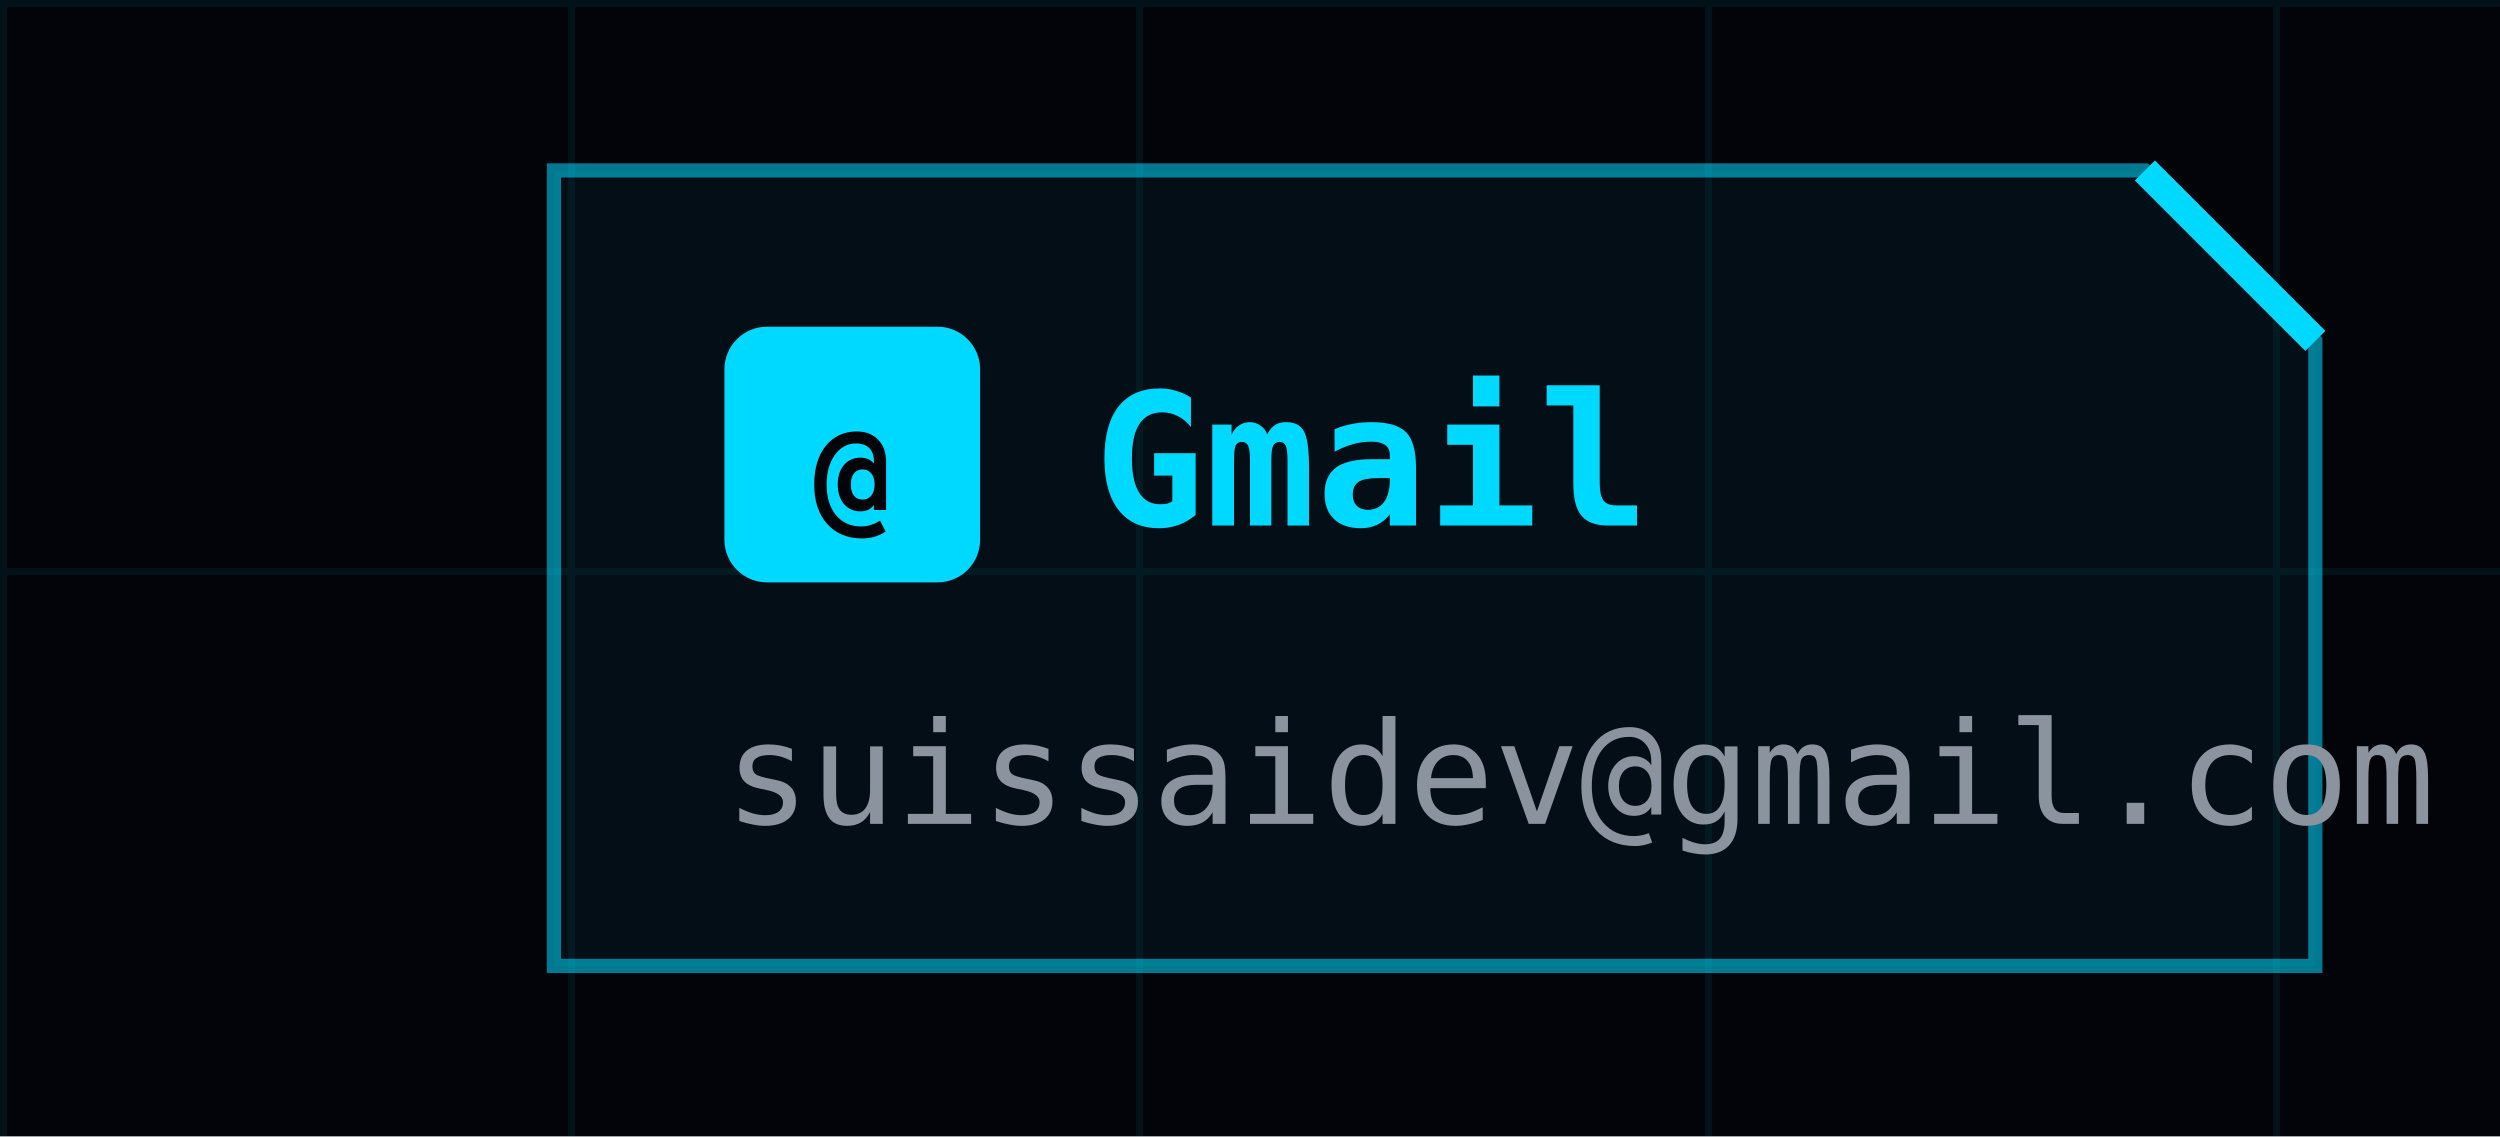
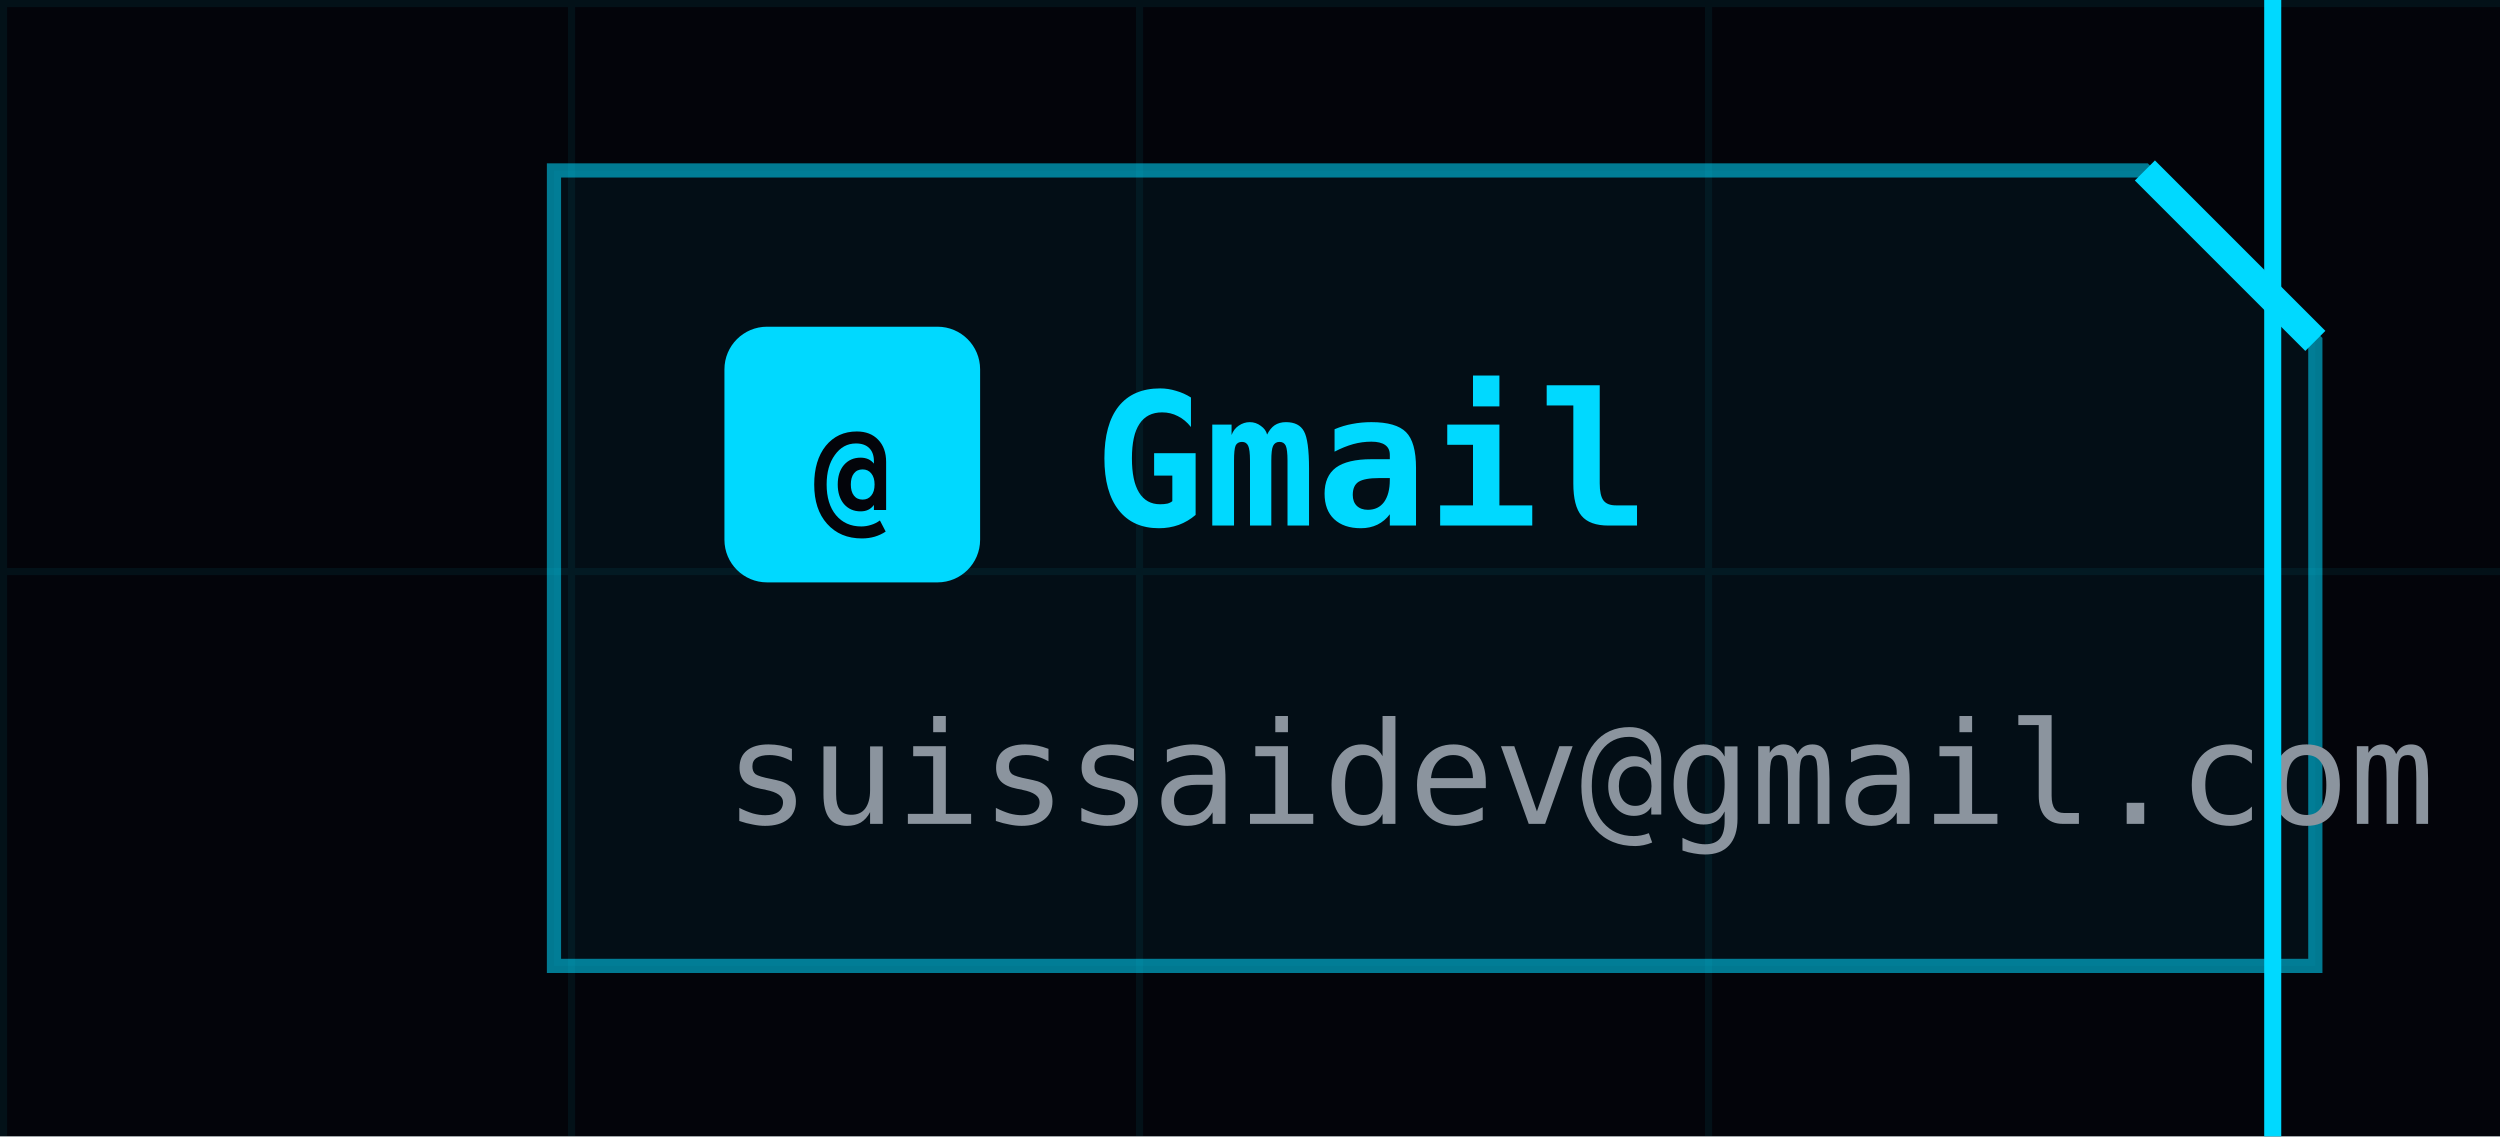
<svg xmlns="http://www.w3.org/2000/svg" width="176" height="80" viewBox="0 0 176 80" role="img" aria-labelledby="t d">
  <style>text{font-family:ui-monospace,SFMono-Regular,Menlo,Consolas,monospace}.dim{fill:#8b949e}.cy{fill:#00d9ff}.wh{fill:#f0fbff}@keyframes fadein{from{opacity:0;transform:translateX(-6px)}to{opacity:1;transform:none}}.ln{animation:fadein .35s ease-out both}@media(prefers-reduced-motion:reduce){*{animation:none!important}}</style>
  <defs>
    <pattern id="grid" width="40" height="40" patternUnits="userSpaceOnUse">
      <path d="M40 0H0V40" fill="none" stroke="#00d9ff" stroke-opacity=".06" />
    </pattern>
  </defs>
  <rect x="0" y="0" width="176" height="80" fill="#03040a" />
  <rect x="0" y="0" width="176" height="80" fill="url(#grid)" />
  <g class="ln" style="animation-delay:.25s">
    <path d="M39 12H151L163 24V68H39Z" fill="#00d9ff" fill-opacity=".05" />
    <path d="M39 12H151L163 24V68H39Z" fill="none" stroke="#00d9ff" stroke-opacity=".55" />
    <path d="M151 12L163 24" stroke="#00d9ff" stroke-width="2" />
    <rect x="51" y="23" width="18" height="18" rx="3" fill="#00d9ff" />
    <text x="60" y="36.5" text-anchor="middle" font-weight="700" fill="#03040a" style="font-size:9px">@</text>
    <text x="77" y="37" font-weight="700" class="cy" style="font-size:13px">Gmail</text>
    <text x="51" y="58" class="dim" style="font-size:10px">suissaidev@gmail.com</text>
  </g>
+   <path d="M160 0V80" fill="none" stroke="#00d9ff" stroke-width="1.2" />
</svg>
